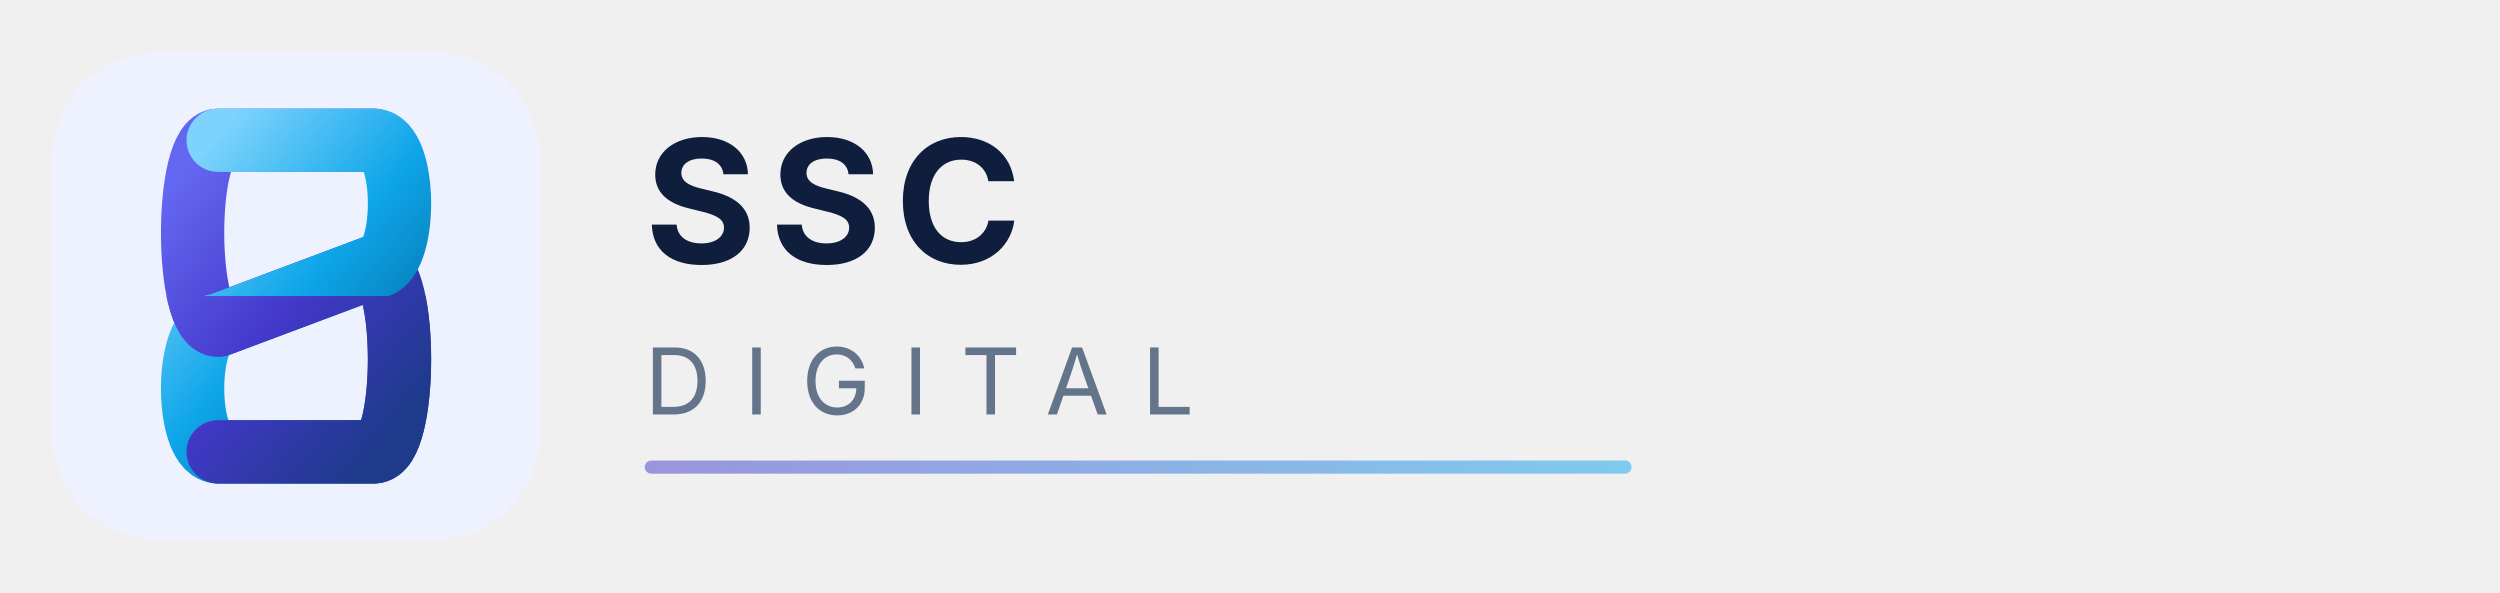
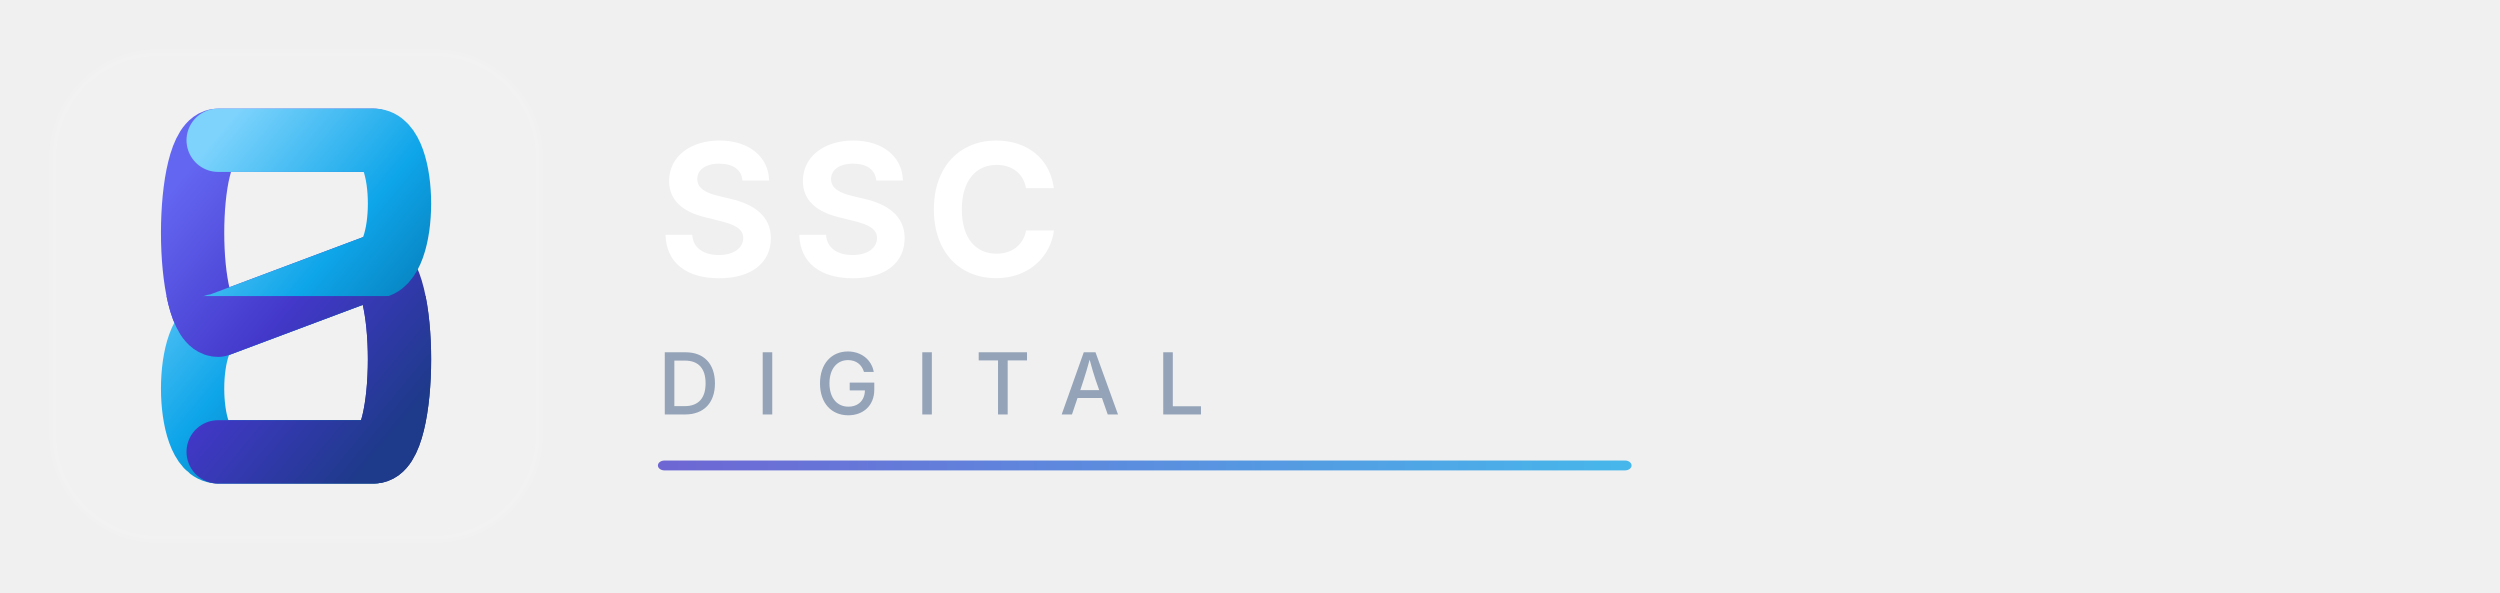
<svg xmlns="http://www.w3.org/2000/svg" viewBox="0 0 380 90">
  <defs>
    <linearGradient id="gc" x1="10%" y1="0%" x2="90%" y2="100%">
      <stop offset="0%" stop-color="#7DD3FC" />
      <stop offset="50%" stop-color="#0EA5E9" />
      <stop offset="100%" stop-color="#0369A1" />
    </linearGradient>
    <linearGradient id="gi" x1="90%" y1="100%" x2="10%" y2="0%">
      <stop offset="0%" stop-color="#1E3A8A" />
      <stop offset="50%" stop-color="#4338CA" />
      <stop offset="100%" stop-color="#6366F1" />
    </linearGradient>
    <linearGradient id="gbrand" x1="0%" y1="0%" x2="100%" y2="0%">
      <stop offset="0%" stop-color="#4338CA" />
      <stop offset="100%" stop-color="#0EA5E9" />
    </linearGradient>
    <clipPath id="clip-bot">
      <rect x="0" y="50" width="100" height="50" />
    </clipPath>
  </defs>
-   <rect x="8" y="8" width="74" height="74" rx="16" fill="#EEF2FF" />
+   <rect x="8" y="8" width="74" height="74" rx="16" fill="rgba(255,255,255,0.07)" stroke="rgba(255,255,255,0.10)" stroke-width="1" />
  <g transform="translate(8,8) scale(0.74)">
    <path d="M 66,18 L 34,18 C 27,18 27,56 34,56 L 66,44 C 73,44 73,82 66,82 L 34,82" fill="none" stroke="url(#gi)" stroke-width="13" stroke-linecap="round" stroke-linejoin="round" />
    <path d="M 34,18 L 66,18 C 73,18 73,44 66,44 L 34,56 C 27,56 27,82 34,82 L 66,82" fill="none" stroke="url(#gc)" stroke-width="13" stroke-linecap="round" stroke-linejoin="round" />
    <path d="M 66,18 L 34,18 C 27,18 27,56 34,56 L 66,44 C 73,44 73,82 66,82 L 34,82" fill="none" stroke="url(#gi)" stroke-width="13" stroke-linecap="round" stroke-linejoin="round" clip-path="url(#clip-bot)" />
  </g>
-   <text x="98" y="40" font-family="Inter,'SF Pro Display','Segoe UI',system-ui,sans-serif" font-size="26" font-weight="700" letter-spacing="2" fill="#0F1E3D">SSC</text>
-   <text x="98" y="63" font-family="Inter,'Segoe UI',system-ui,sans-serif" font-size="14" font-weight="400" letter-spacing="5" fill="#64748B">DIGITAL</text>
-   <rect x="98" y="70" width="150" height="2" rx="1" fill="url(#gbrand)" opacity="0.5" />
+   <text x="100" y="42" font-family="Inter,'SF Pro Display','Segoe UI',system-ui,sans-serif" font-size="28" font-weight="700" letter-spacing="2" fill="#FFFFFF">SSC</text>
+   <text x="100" y="63" font-family="Inter,'Segoe UI',system-ui,sans-serif" font-size="13" font-weight="500" letter-spacing="5.5" fill="#94A3B8">DIGITAL</text>
+   <rect x="100" y="70" width="148" height="1.5" rx="1" fill="url(#gbrand)" opacity="0.75" />
</svg>
